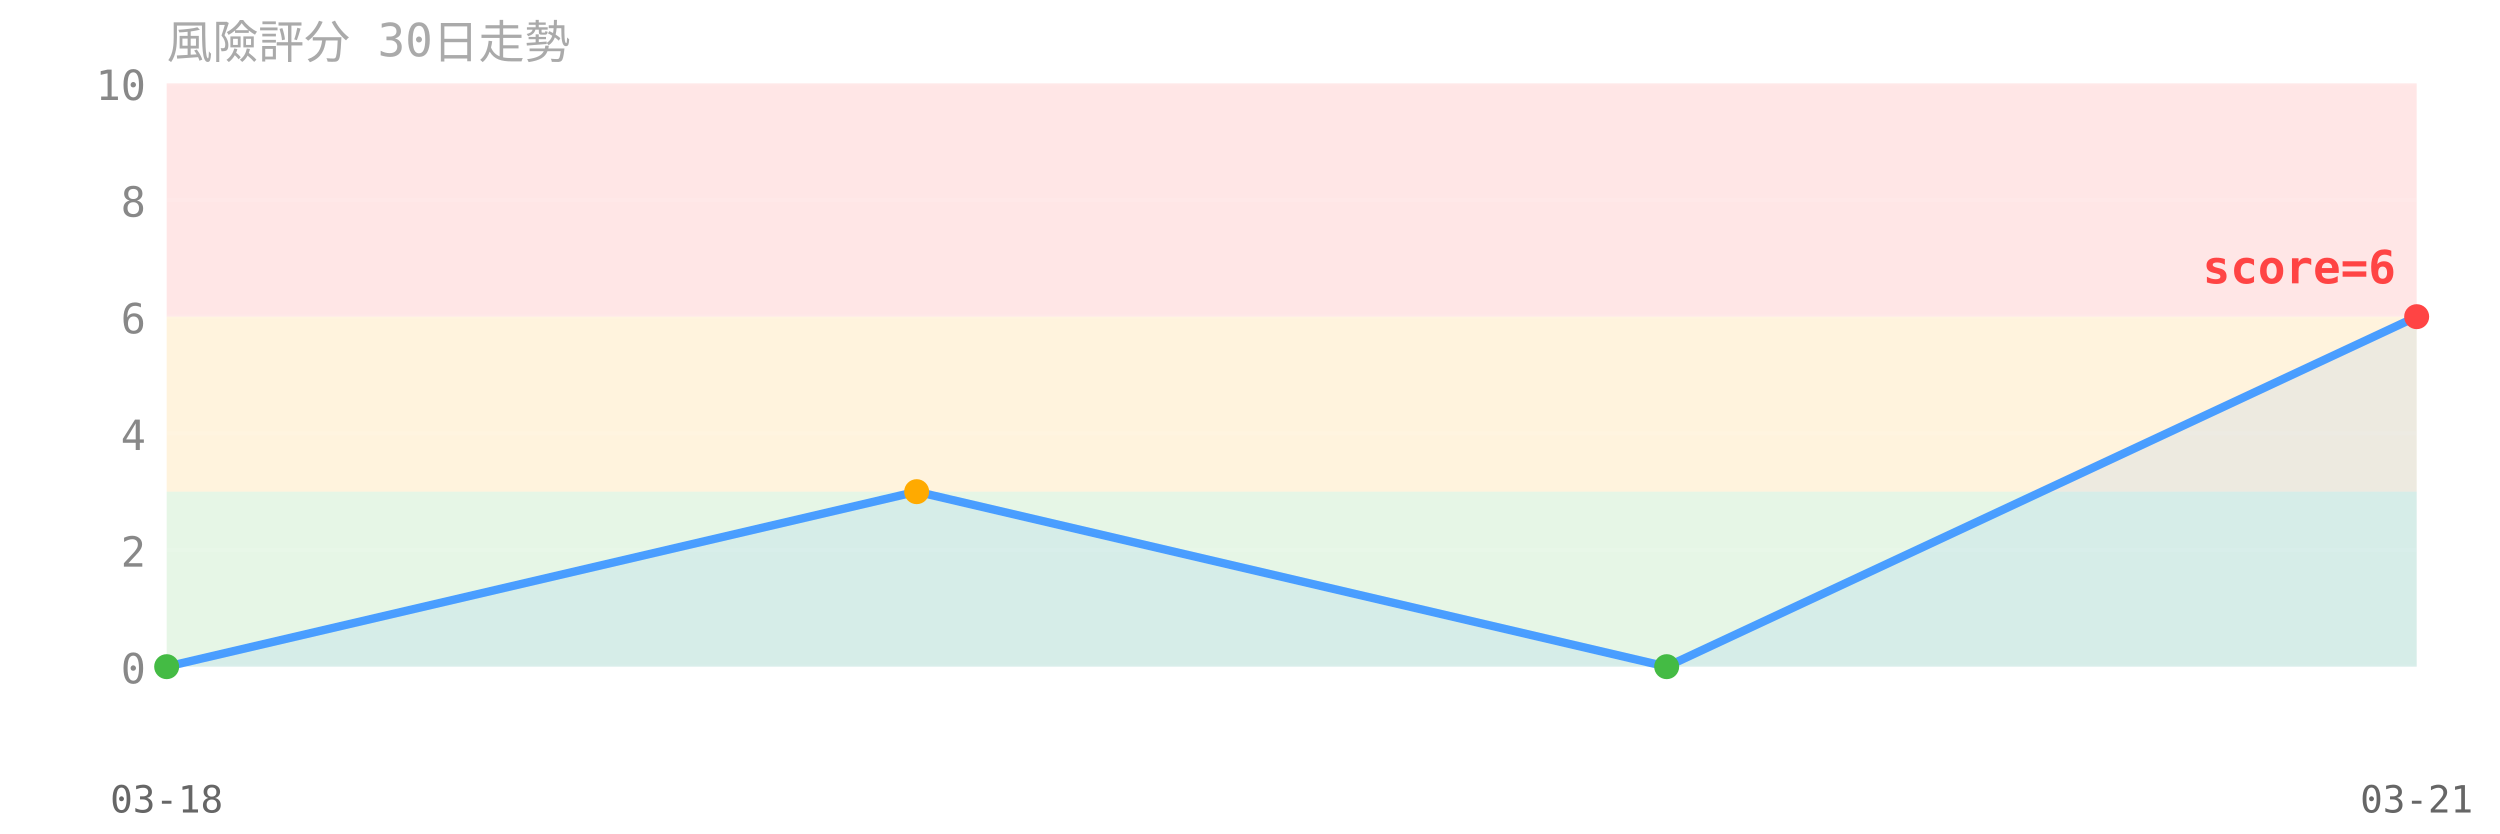
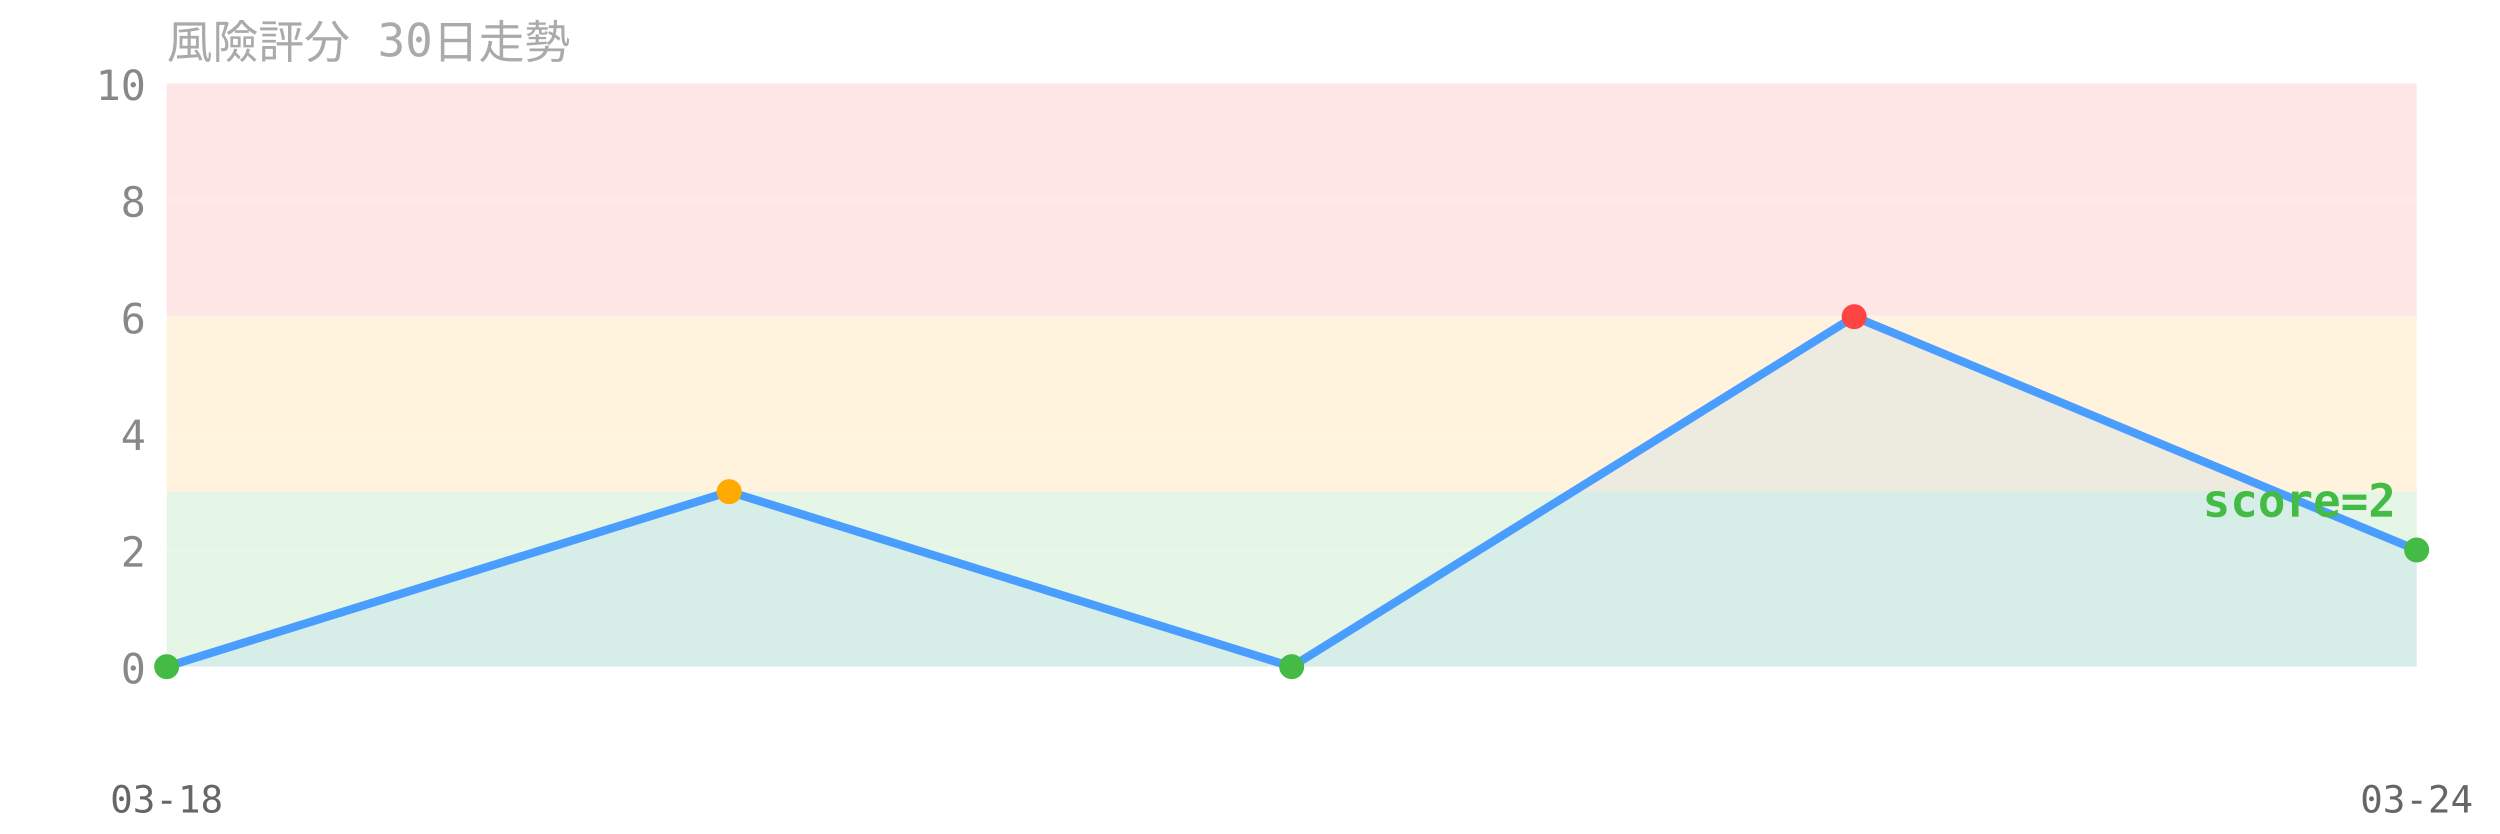
<svg xmlns="http://www.w3.org/2000/svg" width="600" height="200" style="background:#0b0f19;font-family:monospace">
  <rect x="40" y="20.0" width="540" height="56.0" fill="#ff444422" />
  <rect x="40" y="76.0" width="540" height="42.0" fill="#ffaa0022" />
  <rect x="40" y="118.0" width="540" height="42.0" fill="#44bb4422" />
  <line x1="40" y1="160.0" x2="580" y2="160.0" stroke="#ffffff18" stroke-width="1" />
  <text x="35" y="164.0" fill="#888" font-size="10" text-anchor="end">0</text>
  <line x1="40" y1="132.0" x2="580" y2="132.0" stroke="#ffffff18" stroke-width="1" />
  <text x="35" y="136.0" fill="#888" font-size="10" text-anchor="end">2</text>
  <line x1="40" y1="104.0" x2="580" y2="104.0" stroke="#ffffff18" stroke-width="1" />
  <text x="35" y="108.0" fill="#888" font-size="10" text-anchor="end">4</text>
  <line x1="40" y1="76.0" x2="580" y2="76.0" stroke="#ffffff18" stroke-width="1" />
  <text x="35" y="80.0" fill="#888" font-size="10" text-anchor="end">6</text>
  <line x1="40" y1="48.0" x2="580" y2="48.0" stroke="#ffffff18" stroke-width="1" />
  <text x="35" y="52.0" fill="#888" font-size="10" text-anchor="end">8</text>
  <line x1="40" y1="20.0" x2="580" y2="20.0" stroke="#ffffff18" stroke-width="1" />
  <text x="35" y="24.0" fill="#888" font-size="10" text-anchor="end">10</text>
-   <polyline points="40.0,160.0 220.0,118.0 400.0,160.0 580.0,76.0" fill="none" stroke="#4a9eff" stroke-width="2" stroke-linejoin="round" />
-   <polygon points="40.0,160.0 40.0,160.0 220.0,118.0 400.0,160.0 580.0,76.0 580.0,160.0" fill="#4a9eff18" />
+   <polyline points="40.0,160.0 175.0,118.0 310.0,160.0 445.0,76.0 580.0,132.0" fill="none" stroke="#4a9eff" stroke-width="2" stroke-linejoin="round" />
+   <polygon points="40.0,160.0 40.0,160.0 175.0,118.0 310.0,160.0 445.0,76.0 580.0,132.0 580.0,160.0" fill="#4a9eff18" />
  <circle cx="40.0" cy="160.0" r="3" fill="#44bb44" />
-   <circle cx="220.0" cy="118.0" r="3" fill="#ffaa00" />
-   <circle cx="400.0" cy="160.0" r="3" fill="#44bb44" />
-   <circle cx="580.0" cy="76.0" r="3" fill="#ff4444" />
+   <circle cx="175.0" cy="118.0" r="3" fill="#ffaa00" />
+   <circle cx="310.0" cy="160.0" r="3" fill="#44bb44" />
+   <circle cx="445.0" cy="76.0" r="3" fill="#ff4444" />
+   <circle cx="580.0" cy="132.0" r="3" fill="#44bb44" />
  <text x="40.0" y="195" fill="#666" font-size="9" text-anchor="middle">03-18</text>
-   <text x="580.0" y="195" fill="#666" font-size="9" text-anchor="middle">03-21</text>
-   <text x="575.0" y="68.0" fill="#ff4444" font-size="11" text-anchor="end" font-weight="bold">score=6</text>
+   <text x="580.0" y="195" fill="#666" font-size="9" text-anchor="middle">03-24</text>
+   <text x="575.0" y="124.0" fill="#44bb44" font-size="11" text-anchor="end" font-weight="bold">score=2</text>
  <text x="40" y="14" fill="#aaa" font-size="11">風險評分 30日走勢</text>
</svg>
